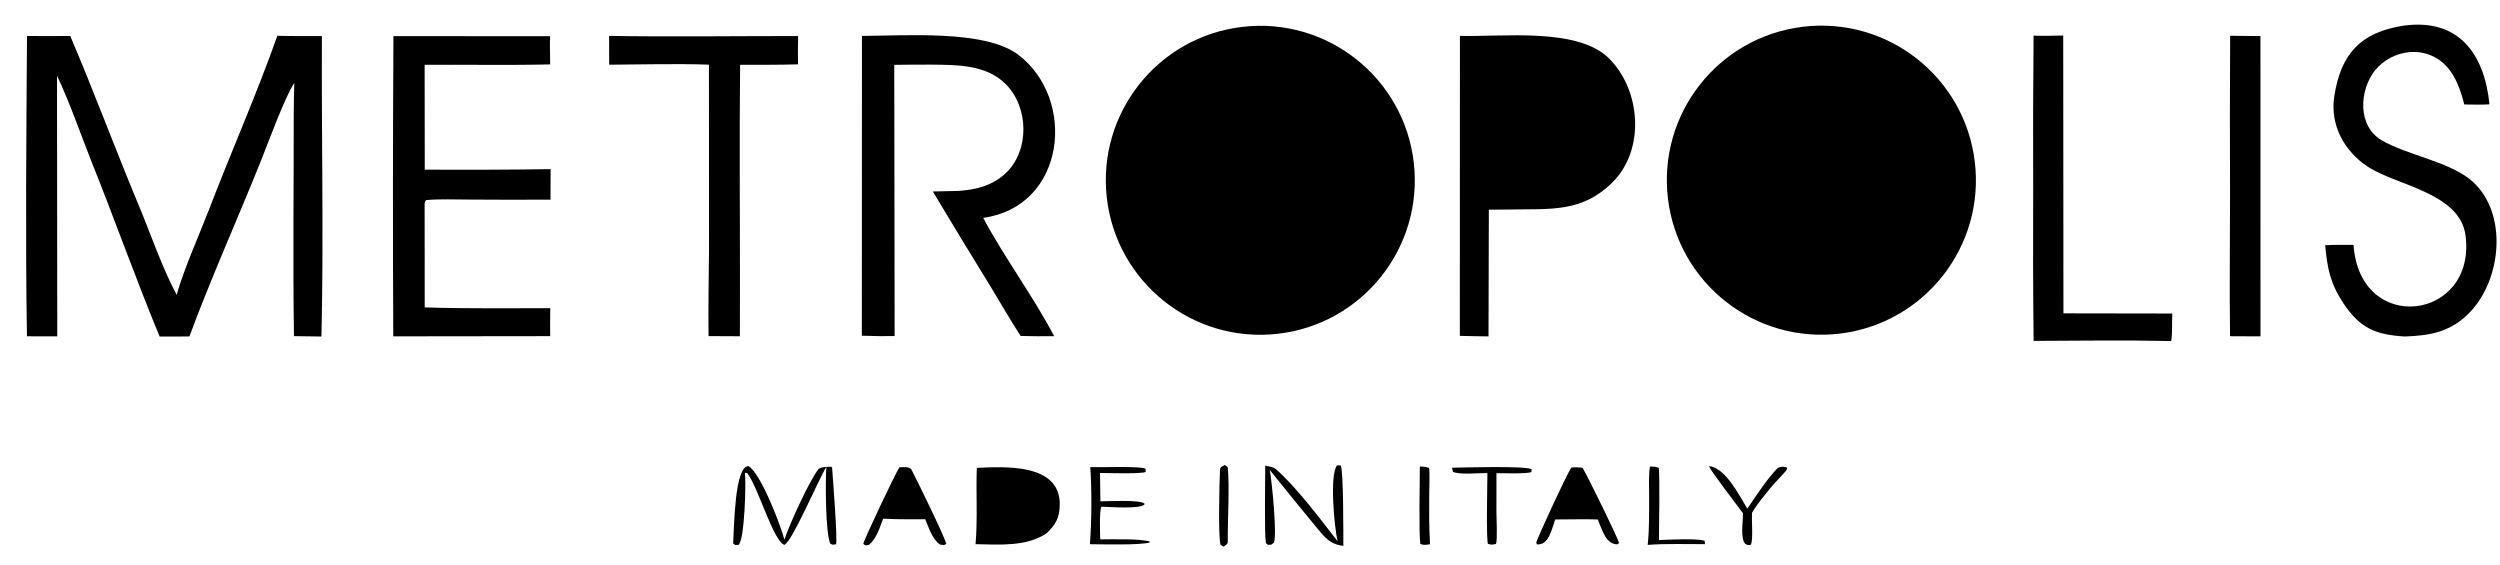
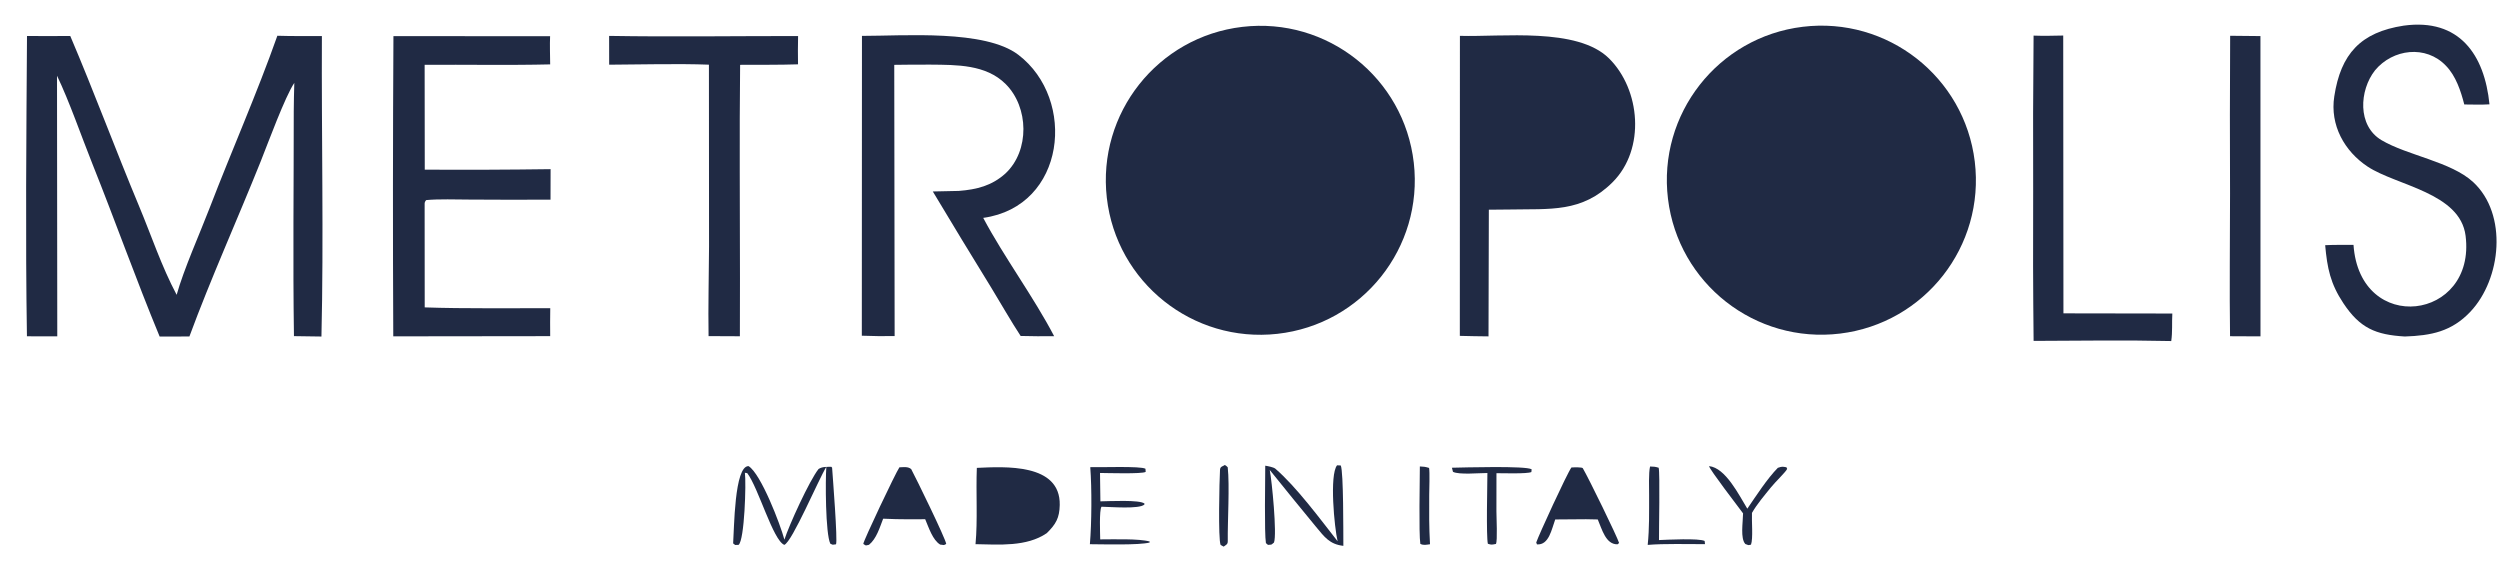
<svg xmlns="http://www.w3.org/2000/svg" width="780" height="176" viewBox="0 301 780 176" fill="none">
-   <path d="M562.453 309.359C588.885 306.148 612.913 324.969 616.128 351.399C619.342 377.829 600.524 401.86 574.096 405.078C547.661 408.296 523.625 389.474 520.41 363.04C517.192 336.605 536.018 312.571 562.453 309.359Z" fill="black" />
+   <path d="M562.453 309.359C588.885 306.148 612.913 324.969 616.128 351.399C619.342 377.829 600.524 401.86 574.096 405.078C547.661 408.296 523.625 389.474 520.41 363.04C517.192 336.605 536.018 312.571 562.453 309.359Z" fill="#202A44" />
  <path d="M564.045 318.216C585.708 315.989 605.033 331.844 607.082 353.524C609.131 375.204 593.116 394.399 571.419 396.269C549.976 398.116 531.051 382.326 529.029 360.899C527.003 339.471 542.633 320.418 564.045 318.216Z" fill="none" />
-   <path d="M387.601 309.385C414.097 306.277 438.08 325.285 441.104 351.792C444.128 378.299 425.043 402.222 398.527 405.158C372.129 408.087 348.339 389.105 345.328 362.718C342.318 336.331 361.222 312.48 387.601 309.385Z" fill="black" />
+   <path d="M387.601 309.385C414.097 306.277 438.08 325.285 441.104 351.792C444.128 378.299 425.043 402.222 398.527 405.158C372.129 408.087 348.339 389.105 345.328 362.718C342.318 336.331 361.222 312.48 387.601 309.385Z" fill="#202A44" />
  <path d="M388.869 318.245C410.433 315.968 429.754 331.625 431.997 353.194C434.237 374.764 418.549 394.06 396.977 396.265C375.454 398.467 356.213 382.825 353.976 361.303C351.74 339.783 367.352 320.517 388.869 318.245Z" fill="none" />
-   <path d="M86.536 312.155C91.072 312.297 95.871 312.246 100.43 312.263C100.281 343.084 101.01 375.368 100.291 405.996L91.713 405.874C91.369 382.794 91.659 358.86 91.651 335.728C91.64 332.836 91.762 329.762 91.826 326.857C88.914 331.177 83.562 345.8 81.322 351.395C74.159 369.282 65.736 387.974 59.096 405.981L49.812 406.008C42.457 388.252 35.948 369.916 28.807 352.073C25.452 343.691 21.621 332.56 17.788 324.629L17.87 405.939C14.715 405.954 11.559 405.95 8.404 405.924C7.917 375.368 8.225 342.868 8.424 312.227C12.923 312.268 17.421 312.267 21.919 312.222C29.345 329.638 36.097 347.864 43.412 365.375C47.271 374.611 50.399 384.112 55.116 392.986C57.358 384.954 62.369 373.799 65.475 365.715C72.336 347.864 80.156 330.21 86.536 312.155Z" fill="black" />
-   <path d="M455.493 312.186C468.51 312.585 492.131 309.448 502.003 319.212C511.833 328.933 513.456 347.504 503.157 357.823C493.556 367.444 483.535 366.105 471.016 366.366L464.519 366.427L464.416 405.95C461.434 405.928 458.448 405.87 455.466 405.79L455.493 312.186Z" fill="black" />
+   <path d="M86.536 312.155C91.072 312.297 95.871 312.246 100.43 312.263C100.281 343.084 101.01 375.368 100.291 405.996L91.713 405.874C91.369 382.794 91.659 358.86 91.651 335.728C91.64 332.836 91.762 329.762 91.826 326.857C88.914 331.177 83.562 345.8 81.322 351.395C74.159 369.282 65.736 387.974 59.096 405.981L49.812 406.008C42.457 388.252 35.948 369.916 28.807 352.073C25.452 343.691 21.621 332.56 17.788 324.629L17.87 405.939C14.715 405.954 11.559 405.95 8.404 405.924C7.917 375.368 8.225 342.868 8.424 312.227C12.923 312.268 17.421 312.267 21.919 312.222C29.345 329.638 36.097 347.864 43.412 365.375C47.271 374.611 50.399 384.112 55.116 392.986C57.358 384.954 62.369 373.799 65.475 365.715C72.336 347.864 80.156 330.21 86.536 312.155Z" fill="#202A44" />
+   <path d="M455.493 312.186C468.51 312.585 492.131 309.448 502.003 319.212C511.833 328.933 513.456 347.504 503.157 357.823C493.556 367.444 483.535 366.105 471.016 366.366L464.519 366.427L464.416 405.95C461.434 405.928 458.448 405.87 455.466 405.79L455.493 312.186Z" fill="#202A44" />
  <path d="M465.524 321.232C479.917 321.113 501.279 319.206 500.11 340.341C499.787 346.236 498.48 348.918 494.176 352.917C486.148 357.864 473.938 356.85 464.45 357.099L464.485 332.86C464.488 330.934 464.367 322.941 464.732 321.49L465.524 321.232Z" fill="none" />
-   <path d="M268.931 312.198C282.194 312.195 307.325 310.182 317.717 318.095C335.996 332.013 332.544 365.394 306.762 368.978C313.202 381.118 322.6 393.786 328.892 405.893C325.409 405.935 321.925 405.912 318.442 405.821C315.479 401.327 312.127 395.427 309.265 390.75C303.121 380.787 297.044 370.784 291.035 360.74C293.733 360.71 296.46 360.627 299.16 360.566C304.766 360.126 309.463 358.955 313.704 355.117C321.318 348.002 321.014 334.422 313.748 327.204C307.583 321.08 298.451 321.251 290.398 321.164C286.606 321.123 282.804 321.199 279.007 321.232L279.127 405.855C275.714 405.912 272.3 405.874 268.888 405.741L268.931 312.198Z" fill="black" />
-   <path d="M122.752 312.267L171.63 312.304C171.512 315.023 171.627 318.323 171.654 321.089C158.821 321.402 145.418 321.134 132.488 321.222L132.526 353.931C145.613 354.008 158.7 353.957 171.786 353.777L171.763 363.29C163.317 363.336 154.87 363.328 146.424 363.267C142.495 363.248 136.757 363.056 132.973 363.428C132.287 364.206 132.536 364.562 132.487 365.911L132.51 396.905C145.129 397.343 158.98 397.111 171.681 397.16C171.597 399.971 171.661 403.044 171.661 405.878L122.7 405.939C122.554 374.715 122.572 343.49 122.752 312.267Z" fill="black" />
-   <path d="M749.958 309C767.367 306.613 775.19 318.144 776.717 333.554C774.264 333.707 771.347 333.615 768.852 333.594C767.797 329.429 766.217 324.671 763.147 321.531C756.886 314.923 746.526 316.265 740.989 322.962C736.117 329.168 735.432 340.228 743.034 344.732C751.089 349.506 764.739 351.442 771.617 357.801C782.487 367.849 780.411 388.046 770.764 398.253C764.899 404.461 758.504 405.714 750.297 405.988C741.198 405.451 736.3 403.387 731.128 395.599C727.072 389.486 726.101 384.672 725.453 377.498C728.283 377.359 731.433 377.41 734.293 377.398C736.247 405.752 772.596 401.041 769.264 374.558C767.573 361.114 747.695 358.915 738.73 352.998C731.467 348.204 726.889 340.02 728.298 331.055C730.328 317.81 736.521 311.052 749.958 309Z" fill="black" />
-   <path d="M190.045 312.2C209.375 312.529 229.6 312.233 249.003 312.244C248.905 315.147 248.964 318.157 248.982 321.071C243.118 321.265 236.816 321.193 230.917 321.229C230.673 343.326 230.874 365.781 230.872 387.905L230.844 405.912L221.074 405.867C220.913 396.52 221.179 387.334 221.22 378.003L221.185 321.179C211.512 320.81 199.841 321.136 190.061 321.185L190.045 312.2Z" fill="black" />
-   <path d="M634.477 312.11C637.601 312.23 640.605 312.15 643.725 312.087L643.793 398.764L677.766 398.821C677.598 401.677 677.85 404.568 677.427 407.409C663.389 407.089 648.562 407.299 634.485 407.36C634.314 391.817 634.272 376.27 634.348 360.726C634.279 344.52 634.321 328.315 634.477 312.11Z" fill="black" />
-   <path d="M695.807 312.163L705.26 312.258L705.272 405.947L695.773 405.901C695.571 391.283 695.769 376.145 695.773 361.472C695.701 345.036 695.712 328.599 695.807 312.163Z" fill="black" />
-   <path d="M304.772 446.977C313.439 446.599 330.896 445.461 330.638 458.559C330.558 462.618 329.415 464.576 326.577 467.356C320.322 471.637 311.7 470.921 304.361 470.78C305.067 463.308 304.465 454.601 304.772 446.977Z" fill="black" />
+   <path d="M268.931 312.198C282.194 312.195 307.325 310.182 317.717 318.095C335.996 332.013 332.544 365.394 306.762 368.978C313.202 381.118 322.6 393.786 328.892 405.893C325.409 405.935 321.925 405.912 318.442 405.821C315.479 401.327 312.127 395.427 309.265 390.75C303.121 380.787 297.044 370.784 291.035 360.74C293.733 360.71 296.46 360.627 299.16 360.566C304.766 360.126 309.463 358.955 313.704 355.117C321.318 348.002 321.014 334.422 313.748 327.204C307.583 321.08 298.451 321.251 290.398 321.164C286.606 321.123 282.804 321.199 279.007 321.232L279.127 405.855C275.714 405.912 272.3 405.874 268.888 405.741L268.931 312.198Z" fill="#202A44" />
+   <path d="M122.752 312.267L171.63 312.304C171.512 315.023 171.627 318.323 171.654 321.089C158.821 321.402 145.418 321.134 132.488 321.222L132.526 353.931C145.613 354.008 158.7 353.957 171.786 353.777L171.763 363.29C163.317 363.336 154.87 363.328 146.424 363.267C142.495 363.248 136.757 363.056 132.973 363.428C132.287 364.206 132.536 364.562 132.487 365.911L132.51 396.905C145.129 397.343 158.98 397.111 171.681 397.16C171.597 399.971 171.661 403.044 171.661 405.878L122.7 405.939C122.554 374.715 122.572 343.49 122.752 312.267Z" fill="#202A44" />
+   <path d="M749.958 309C767.367 306.613 775.19 318.144 776.717 333.554C774.264 333.707 771.347 333.615 768.852 333.594C767.797 329.429 766.217 324.671 763.147 321.531C756.886 314.923 746.526 316.265 740.989 322.962C736.117 329.168 735.432 340.228 743.034 344.732C751.089 349.506 764.739 351.442 771.617 357.801C782.487 367.849 780.411 388.046 770.764 398.253C764.899 404.461 758.504 405.714 750.297 405.988C741.198 405.451 736.3 403.387 731.128 395.599C727.072 389.486 726.101 384.672 725.453 377.498C728.283 377.359 731.433 377.41 734.293 377.398C736.247 405.752 772.596 401.041 769.264 374.558C767.573 361.114 747.695 358.915 738.73 352.998C731.467 348.204 726.889 340.02 728.298 331.055C730.328 317.81 736.521 311.052 749.958 309Z" fill="#202A44" />
+   <path d="M190.045 312.2C209.375 312.529 229.6 312.233 249.003 312.244C248.905 315.147 248.964 318.157 248.982 321.071C243.118 321.265 236.816 321.193 230.917 321.229C230.673 343.326 230.874 365.781 230.872 387.905L230.844 405.912L221.074 405.867C220.913 396.52 221.179 387.334 221.22 378.003L221.185 321.179C211.512 320.81 199.841 321.136 190.061 321.185L190.045 312.2Z" fill="#202A44" />
+   <path d="M634.477 312.11C637.601 312.23 640.605 312.15 643.725 312.087L643.793 398.764L677.766 398.821C677.598 401.677 677.85 404.568 677.427 407.409C663.389 407.089 648.562 407.299 634.485 407.36C634.314 391.817 634.272 376.27 634.348 360.726C634.279 344.52 634.321 328.315 634.477 312.11Z" fill="#202A44" />
+   <path d="M695.807 312.163L705.26 312.258L705.272 405.947L695.773 405.901C695.571 391.283 695.769 376.145 695.773 361.472C695.701 345.036 695.712 328.599 695.807 312.163Z" fill="#202A44" />
+   <path d="M304.772 446.977C313.439 446.599 330.896 445.461 330.638 458.559C330.558 462.618 329.415 464.576 326.577 467.356C320.322 471.637 311.7 470.921 304.361 470.78C305.067 463.308 304.465 454.601 304.772 446.977Z" fill="#202A44" />
  <path d="M307.301 448.546C314.254 448.466 327.226 447.563 327.802 457.736C328.015 461.503 327.283 463.235 324.729 465.947C319.181 469.859 313.996 469.474 307.474 469.607C307.248 462.702 307.325 455.477 307.301 448.546Z" fill="none" />
-   <path d="M490.284 446.851C491.107 446.813 493.62 446.714 493.837 447.087C495.73 450.321 504.559 468.423 505.157 470.411L504.692 470.822C500.982 470.929 499.813 466.084 498.503 463.072L494.832 462.999C491.648 462.992 488.418 463.045 485.23 463.072C484.099 466.122 483.288 471.127 479.536 470.849L479.304 470.259C480.092 467.912 488.848 448.858 490.284 446.851Z" fill="black" />
+   <path d="M490.284 446.851C491.107 446.813 493.62 446.714 493.837 447.087C495.73 450.321 504.559 468.423 505.157 470.411L504.692 470.822C500.982 470.929 499.813 466.084 498.503 463.072L494.832 462.999C491.648 462.992 488.418 463.045 485.23 463.072C484.099 466.122 483.288 471.127 479.536 470.849L479.304 470.259C480.092 467.912 488.848 448.858 490.284 446.851Z" fill="#202A44" />
  <path d="M492.207 448.523C493.312 449.707 496.092 457.93 498.115 461.301L490.924 461.274L485.931 461.434C488.079 457.804 489.671 451.848 492.207 448.523Z" fill="none" />
-   <path d="M259.38 446.638L259.617 446.931C259.81 449.753 261.396 469.828 260.832 470.826C259.557 470.94 260.103 471.108 259.058 470.628C257.537 467.505 257.499 450.762 257.817 446.653C255.36 450.61 247.175 470.053 244.703 470.997C241.198 469.63 236.633 453.204 233.144 448.622L232.408 448.5C232.835 451.688 232.299 469.497 230.442 470.997C229.123 471.005 229.639 471.249 228.74 470.536C229.069 466.24 229.091 446.264 233.564 446.432C237.443 448.858 243.473 464.645 244.735 469.375C246.144 464.923 252.569 450.869 255.389 447.331C256.607 446.546 257.91 446.683 259.38 446.638Z" fill="black" />
-   <path d="M280.618 446.801C282.019 446.771 283.23 446.516 284.284 447.346C285.735 450.039 295.076 469.15 295.22 470.716C294.231 471.241 294.717 471.028 293.33 470.91C290.991 469.485 289.793 465.654 288.661 462.996L283.347 463.018C280.674 463.026 278.215 462.946 275.543 462.832C274.456 465.646 273.454 469.085 271.125 470.978C269.827 471.222 270.393 471.348 269.349 470.7C269.37 469.752 279.35 448.69 280.618 446.801Z" fill="black" />
+   <path d="M259.38 446.638L259.617 446.931C259.81 449.753 261.396 469.828 260.832 470.826C259.557 470.94 260.103 471.108 259.058 470.628C257.537 467.505 257.499 450.762 257.817 446.653C255.36 450.61 247.175 470.053 244.703 470.997C241.198 469.63 236.633 453.204 233.144 448.622L232.408 448.5C232.835 451.688 232.299 469.497 230.442 470.997C229.123 471.005 229.639 471.249 228.74 470.536C229.069 466.24 229.091 446.264 233.564 446.432C237.443 448.858 243.473 464.645 244.735 469.375C246.144 464.923 252.569 450.869 255.389 447.331C256.607 446.546 257.91 446.683 259.38 446.638Z" fill="#202A44" />
+   <path d="M280.618 446.801C282.019 446.771 283.23 446.516 284.284 447.346C285.735 450.039 295.076 469.15 295.22 470.716C294.231 471.241 294.717 471.028 293.33 470.91C290.991 469.485 289.793 465.654 288.661 462.996L283.347 463.018C280.674 463.026 278.215 462.946 275.543 462.832C274.456 465.646 273.454 469.085 271.125 470.978C269.827 471.222 270.393 471.348 269.349 470.7C269.37 469.752 279.35 448.69 280.618 446.801Z" fill="#202A44" />
  <path d="M281.962 448.534C282.966 449.608 286.516 458.345 288.47 461.365C286.612 461.274 284.441 461.289 282.555 461.259L276.296 461.255C277.926 457.404 279.992 452.095 281.962 448.534Z" fill="none" />
-   <path d="M394.757 446.295C395.591 446.436 397.351 446.752 397.929 447.247C404.499 452.907 411.926 462.992 417.334 469.874C416.336 465.662 414.741 449.216 417.163 446.177L418.321 446.226C419.204 448.23 419.094 467.231 419.128 471.306C414.843 470.826 413.225 468.529 410.585 465.353C405.718 459.495 400.946 453.55 396.159 447.628C396.825 450.953 398.463 467.707 397.484 470.27C396.421 471.119 397.019 470.864 395.606 471.005L394.966 470.449C394.448 467.391 394.757 450.53 394.757 446.295Z" fill="black" />
-   <path d="M340.159 446.756C343.11 446.855 355.936 446.356 357.385 447.251L357.453 448.226C356.369 448.93 345.354 448.58 343.204 448.565L343.325 457.42C345.955 457.393 355.671 456.856 357.093 458.128L357.038 458.421C355.448 459.899 346.578 459.149 343.671 459.096C342.922 460.177 343.248 467.581 343.266 469.287C347.072 469.295 355.374 469.002 358.705 469.954L358.672 470.27C355.464 471.134 343.971 470.815 340.043 470.792C340.61 464.153 340.675 453.356 340.159 446.756Z" fill="black" />
-   <path d="M452.998 446.931C456.536 446.855 476.238 446.283 477.876 447.43L477.788 448.275C476.573 448.881 468.846 448.637 466.896 448.633L466.884 460.543C466.873 462.424 467.269 469.706 466.732 470.712C465.513 470.933 465.406 471.051 464.214 470.658C463.677 468.537 464.043 451.871 464.07 448.58C461.586 448.569 455.245 449.186 453.329 448.211L452.998 446.931Z" fill="black" />
-   <path d="M533.226 446.428C538.387 446.95 542.58 455.5 545.162 459.709C547.87 455.763 551.416 450.267 554.687 446.961C556.066 446.52 556.017 446.569 557.365 446.786L557.593 447.277C557.38 448.047 553.804 451.448 552.543 453.047C550.506 455.573 548.217 458.231 546.613 461.023C546.487 463.533 547.002 469.036 546.316 470.925C545.196 471.173 545.764 471.127 544.534 470.727C542.953 468.933 543.791 464.115 543.837 461.167C542.386 459.202 533.348 447.453 533.226 446.428Z" fill="black" />
-   <path d="M514.819 446.55C516.049 446.607 516.312 446.561 517.508 446.938C517.946 448.645 517.565 466.816 517.607 469.501C520.063 469.394 530.13 468.876 531.851 469.782L531.961 470.773C526.744 470.78 519.1 470.575 514.084 471.009C514.629 465.654 514.503 460.954 514.522 455.599C514.53 453.329 514.335 448.549 514.819 446.55Z" fill="black" />
-   <path d="M442.993 446.535C444.352 446.619 444.531 446.584 445.872 446.996C446.123 448.26 445.925 453.847 445.914 455.451C445.876 460.687 445.861 465.566 446.161 470.807C444.977 470.955 444.189 471.203 443.141 470.689C442.65 467.432 442.981 450.709 442.993 446.535Z" fill="black" />
-   <path d="M382.143 446.078C382.6 446.306 382.661 446.432 383.049 446.786C383.685 452.488 382.988 463.689 383.065 469.79C383.08 470.864 382.596 470.933 381.781 471.546L380.83 471.016C380.037 469.272 380.448 450.835 380.642 447.601C380.702 446.607 381.263 446.584 382.143 446.078Z" fill="black" />
+   <path d="M394.757 446.295C395.591 446.436 397.351 446.752 397.929 447.247C404.499 452.907 411.926 462.992 417.334 469.874C416.336 465.662 414.741 449.216 417.163 446.177L418.321 446.226C419.204 448.23 419.094 467.231 419.128 471.306C414.843 470.826 413.225 468.529 410.585 465.353C405.718 459.495 400.946 453.55 396.159 447.628C396.825 450.953 398.463 467.707 397.484 470.27C396.421 471.119 397.019 470.864 395.606 471.005L394.966 470.449C394.448 467.391 394.757 450.53 394.757 446.295Z" fill="#202A44" />
+   <path d="M340.159 446.756C343.11 446.855 355.936 446.356 357.385 447.251L357.453 448.226C356.369 448.93 345.354 448.58 343.204 448.565L343.325 457.42C345.955 457.393 355.671 456.856 357.093 458.128L357.038 458.421C355.448 459.899 346.578 459.149 343.671 459.096C342.922 460.177 343.248 467.581 343.266 469.287C347.072 469.295 355.374 469.002 358.705 469.954L358.672 470.27C355.464 471.134 343.971 470.815 340.043 470.792C340.61 464.153 340.675 453.356 340.159 446.756Z" fill="#202A44" />
+   <path d="M452.998 446.931C456.536 446.855 476.238 446.283 477.876 447.43L477.788 448.275C476.573 448.881 468.846 448.637 466.896 448.633L466.884 460.543C466.873 462.424 467.269 469.706 466.732 470.712C465.513 470.933 465.406 471.051 464.214 470.658C463.677 468.537 464.043 451.871 464.07 448.58C461.586 448.569 455.245 449.186 453.329 448.211L452.998 446.931Z" fill="#202A44" />
+   <path d="M533.226 446.428C538.387 446.95 542.58 455.5 545.162 459.709C547.87 455.763 551.416 450.267 554.687 446.961C556.066 446.52 556.017 446.569 557.365 446.786L557.593 447.277C557.38 448.047 553.804 451.448 552.543 453.047C550.506 455.573 548.217 458.231 546.613 461.023C546.487 463.533 547.002 469.036 546.316 470.925C545.196 471.173 545.764 471.127 544.534 470.727C542.953 468.933 543.791 464.115 543.837 461.167C542.386 459.202 533.348 447.453 533.226 446.428Z" fill="#202A44" />
+   <path d="M514.819 446.55C516.049 446.607 516.312 446.561 517.508 446.938C517.946 448.645 517.565 466.816 517.607 469.501C520.063 469.394 530.13 468.876 531.851 469.782L531.961 470.773C526.744 470.78 519.1 470.575 514.084 471.009C514.629 465.654 514.503 460.954 514.522 455.599C514.53 453.329 514.335 448.549 514.819 446.55Z" fill="#202A44" />
+   <path d="M442.993 446.535C444.352 446.619 444.531 446.584 445.872 446.996C446.123 448.26 445.925 453.847 445.914 455.451C445.876 460.687 445.861 465.566 446.161 470.807C444.977 470.955 444.189 471.203 443.141 470.689C442.65 467.432 442.981 450.709 442.993 446.535Z" fill="#202A44" />
+   <path d="M382.143 446.078C382.6 446.306 382.661 446.432 383.049 446.786C383.685 452.488 382.988 463.689 383.065 469.79C383.08 470.864 382.596 470.933 381.781 471.546L380.83 471.016C380.037 469.272 380.448 450.835 380.642 447.601C380.702 446.607 381.263 446.584 382.143 446.078Z" fill="#202A44" />
</svg>
